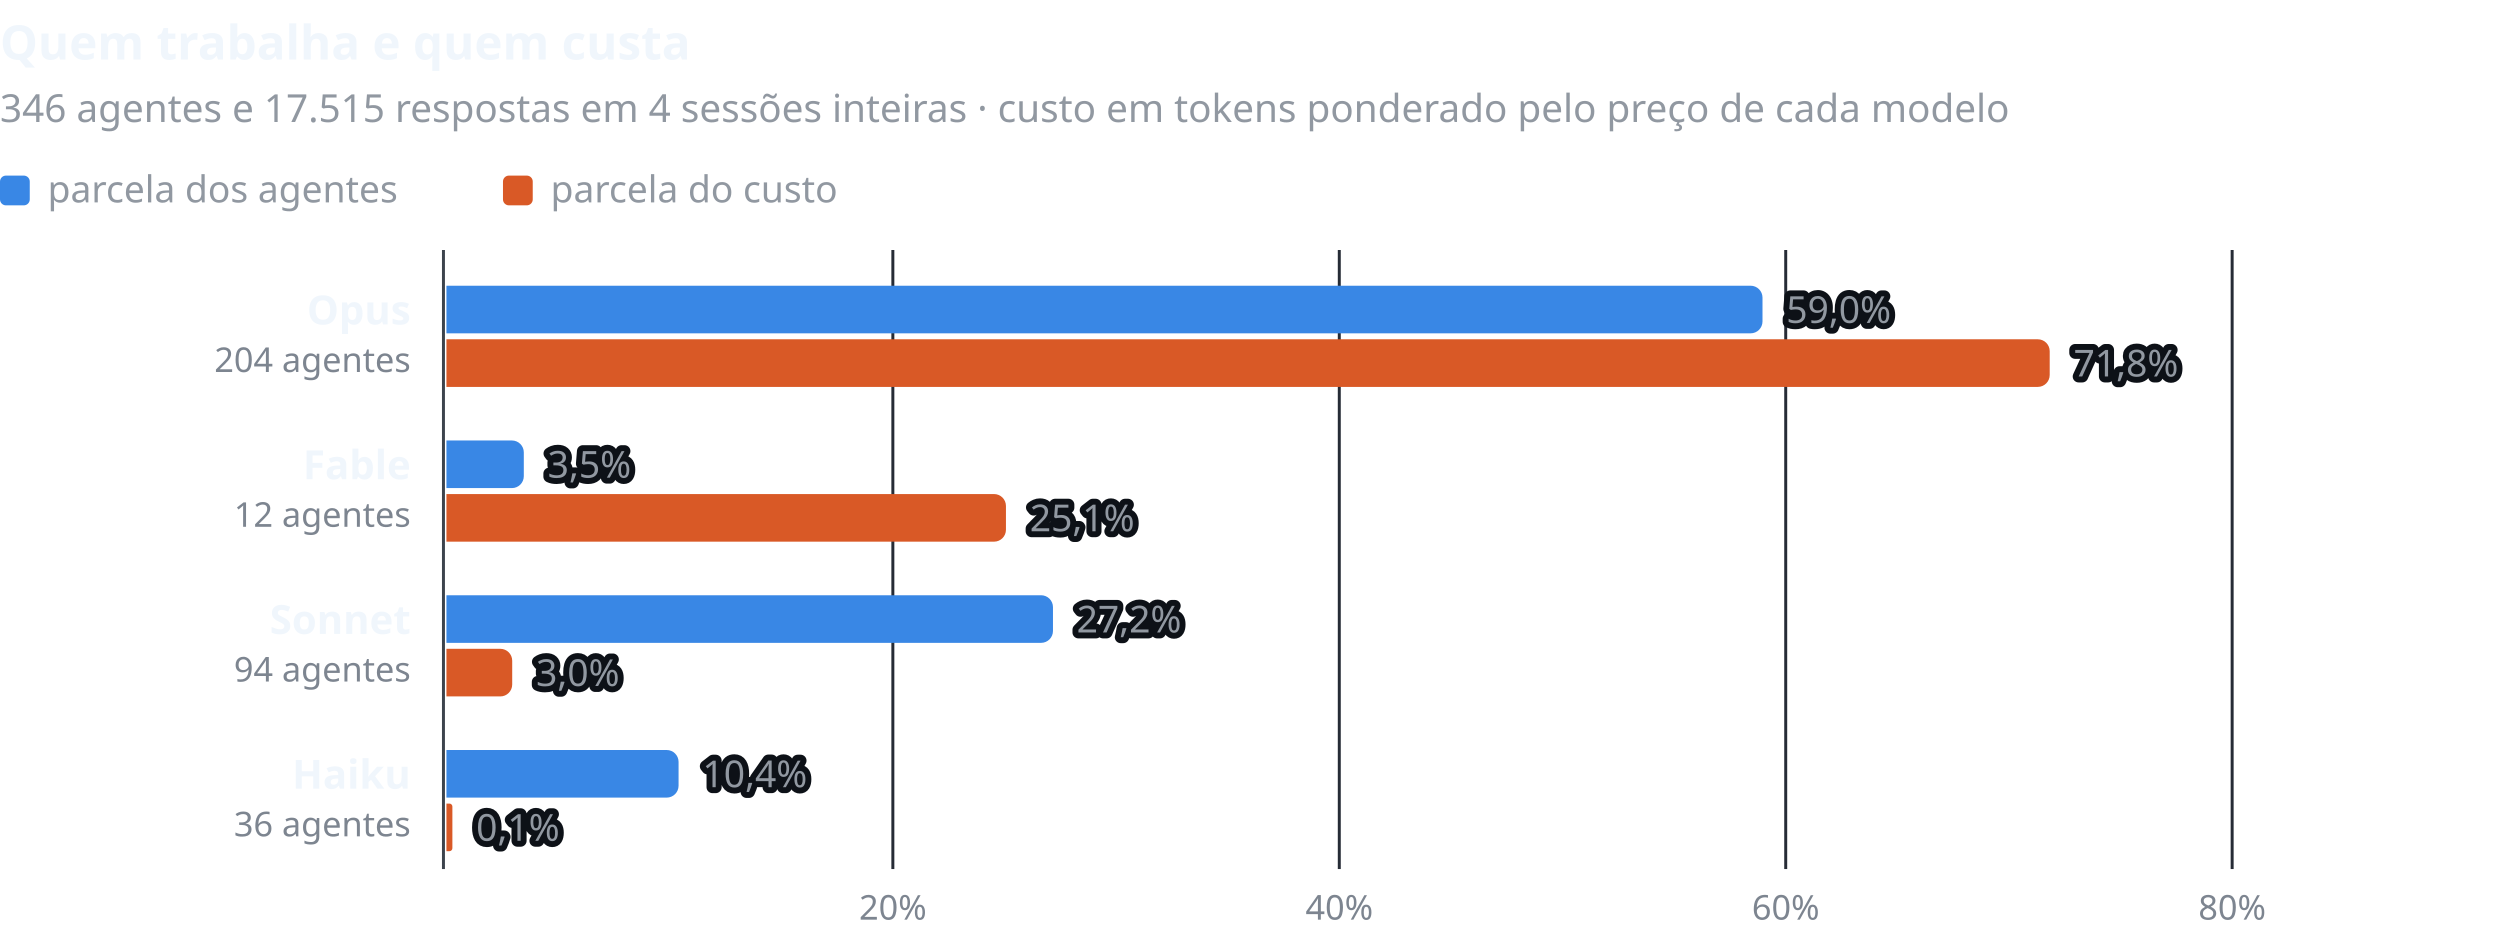
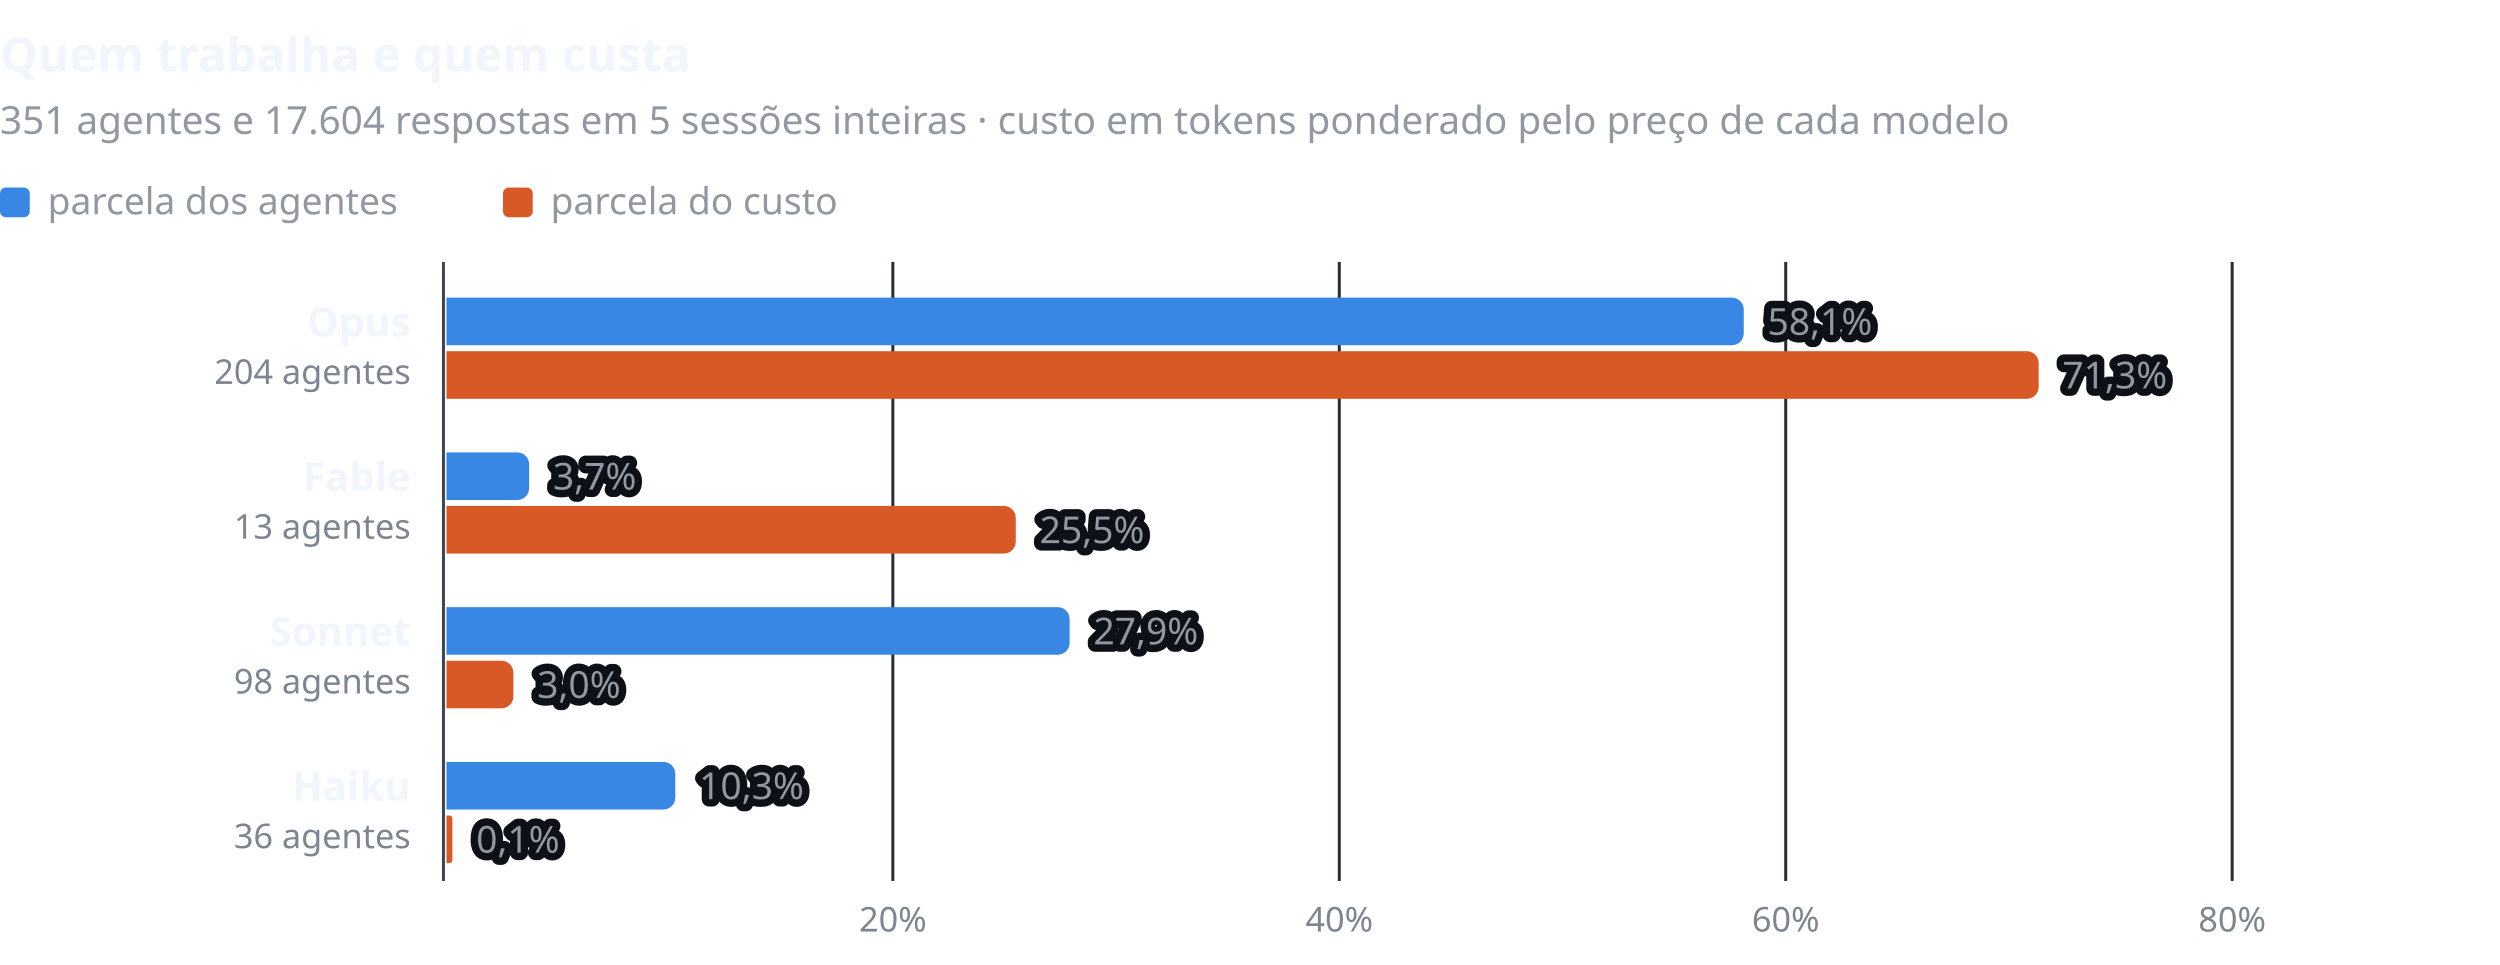
- <svg xmlns="http://www.w3.org/2000/svg" viewBox="0 0 840 318" width="840" height="318" role="img" aria-label="Parcela dos agentes e parcela do custo por modelo: opus 59,0% dos agentes e 71,8% do custo; fable 3,5% dos agentes e 25,1% do custo; sonnet 27,2% dos agentes e 3,0% do custo; haiku 10,4% dos agentes e 0,1% do custo" font-family="-apple-system,BlinkMacSystemFont,'Segoe UI','Noto Sans',Helvetica,Arial,sans-serif">
-   <text x="0" y="20" font-size="16" fill="#f0f6fc" font-weight="700" text-anchor="start">Quem trabalha e quem custa</text>
-   <text x="0" y="41" font-size="13" fill="#9198a1" font-weight="400" text-anchor="start">346 agentes e 17.515 respostas em 4 sessões inteiras · custo em tokens ponderado pelo preço de cada modelo</text>
-   <rect x="0" y="59" width="10" height="10" rx="2" fill="#3987e5" />
-   <text x="16" y="68" font-size="12.5" fill="#9198a1" font-weight="400" text-anchor="start">parcela dos agentes</text>
-   <rect x="169" y="59" width="10" height="10" rx="2" fill="#d95926" />
-   <text x="185" y="68" font-size="12.5" fill="#9198a1" font-weight="400" text-anchor="start">parcela do custo</text>
-   <path d="M300.0 84V292" stroke="#262c36" stroke-width="1" />
-   <text x="300.0" y="309" font-size="11.5" fill="#7d8590" font-weight="400" text-anchor="middle">20%</text>
-   <path d="M450.0 84V292" stroke="#262c36" stroke-width="1" />
-   <text x="450.0" y="309" font-size="11.5" fill="#7d8590" font-weight="400" text-anchor="middle">40%</text>
-   <path d="M600.0 84V292" stroke="#262c36" stroke-width="1" />
-   <text x="600.0" y="309" font-size="11.5" fill="#7d8590" font-weight="400" text-anchor="middle">60%</text>
-   <path d="M750.0 84V292" stroke="#262c36" stroke-width="1" />
-   <text x="750.0" y="309" font-size="11.5" fill="#7d8590" font-weight="400" text-anchor="middle">80%</text>
-   <path d="M149 84V292" stroke="#3d444d" stroke-width="1" />
-   <text x="138" y="109" font-size="13.5" fill="#f0f6fc" font-weight="600" text-anchor="end">Opus</text>
-   <text x="138" y="125" font-size="11.5" fill="#7d8590" font-weight="400" text-anchor="end">204 agentes</text>
-   <path d="M150.0 96.0h438.2a4.0 4.0 0 0 1 4.0 4.0v8.0a4.0 4.0 0 0 1 -4.0 4.0h-438.2z" fill="#3987e5" />
-   <text x="600.197" y="108.5" font-size="12.5" fill="#9198a1" font-weight="400" text-anchor="start" stroke="#0d1117" stroke-width="4" paint-order="stroke" stroke-linejoin="round">59,0%</text>
-   <path d="M150.0 114.0h534.7a4.0 4.0 0 0 1 4.0 4.0v8.0a4.0 4.0 0 0 1 -4.0 4.0h-534.7z" fill="#d95926" />
-   <text x="696.725" y="126.5" font-size="12.5" fill="#9198a1" font-weight="400" text-anchor="start" stroke="#0d1117" stroke-width="4" paint-order="stroke" stroke-linejoin="round">71,8%</text>
-   <text x="138" y="161" font-size="13.5" fill="#f0f6fc" font-weight="600" text-anchor="end">Fable</text>
-   <text x="138" y="177" font-size="11.5" fill="#7d8590" font-weight="400" text-anchor="end">12 agentes</text>
-   <path d="M150.0 148.0h22.0a4.0 4.0 0 0 1 4.0 4.0v8.0a4.0 4.0 0 0 1 -4.0 4.0h-22.0z" fill="#3987e5" />
-   <text x="184.012" y="160.5" font-size="12.5" fill="#9198a1" font-weight="400" text-anchor="start" stroke="#0d1117" stroke-width="4" paint-order="stroke" stroke-linejoin="round">3,5%</text>
-   <path d="M150.0 166.0h184.0a4.0 4.0 0 0 1 4.0 4.0v8.0a4.0 4.0 0 0 1 -4.0 4.0h-184.0z" fill="#d95926" />
-   <text x="346.025" y="178.5" font-size="12.5" fill="#9198a1" font-weight="400" text-anchor="start" stroke="#0d1117" stroke-width="4" paint-order="stroke" stroke-linejoin="round">25,1%</text>
-   <text x="138" y="213" font-size="13.5" fill="#f0f6fc" font-weight="600" text-anchor="end">Sonnet</text>
-   <text x="138" y="229" font-size="11.5" fill="#7d8590" font-weight="400" text-anchor="end">94 agentes</text>
-   <path d="M150.0 200.0h199.8a4.0 4.0 0 0 1 4.0 4.0v8.0a4.0 4.0 0 0 1 -4.0 4.0h-199.8z" fill="#3987e5" />
-   <text x="361.757" y="212.5" font-size="12.5" fill="#9198a1" font-weight="400" text-anchor="start" stroke="#0d1117" stroke-width="4" paint-order="stroke" stroke-linejoin="round">27,2%</text>
-   <path d="M150.0 218.0h18.1a4.0 4.0 0 0 1 4.0 4.0v8.0a4.0 4.0 0 0 1 -4.0 4.0h-18.1z" fill="#d95926" />
-   <text x="180.125" y="230.5" font-size="12.5" fill="#9198a1" font-weight="400" text-anchor="start" stroke="#0d1117" stroke-width="4" paint-order="stroke" stroke-linejoin="round">3,0%</text>
-   <text x="138" y="265" font-size="13.5" fill="#f0f6fc" font-weight="600" text-anchor="end">Haiku</text>
-   <text x="138" y="281" font-size="11.5" fill="#7d8590" font-weight="400" text-anchor="end">36 agentes</text>
-   <path d="M150.0 252.0h74.0a4.0 4.0 0 0 1 4.0 4.0v8.0a4.0 4.0 0 0 1 -4.0 4.0h-74.0z" fill="#3987e5" />
-   <text x="236.035" y="264.5" font-size="12.5" fill="#9198a1" font-weight="400" text-anchor="start" stroke="#0d1117" stroke-width="4" paint-order="stroke" stroke-linejoin="round">10,4%</text>
-   <path d="M150.0 270.0h1.0a1.0 1.0 0 0 1 1.0 1.0v14.0a1.0 1.0 0 0 1 -1.0 1.0h-1.0z" fill="#d95926" />
-   <text x="160" y="282.5" font-size="12.5" fill="#9198a1" font-weight="400" text-anchor="start" stroke="#0d1117" stroke-width="4" paint-order="stroke" stroke-linejoin="round">0,1%</text>
+ <svg xmlns="http://www.w3.org/2000/svg" viewBox="0 0 840 324" width="840" height="324" role="img" aria-label="Parcela dos agentes e parcela do custo por modelo: Opus 58,1% dos agentes e 71,3% do custo; Fable 3,7% dos agentes e 25,5% do custo; Sonnet 27,9% dos agentes e 3,0% do custo; Haiku 10,3% dos agentes e 0,1% do custo" font-family="-apple-system,BlinkMacSystemFont,'Segoe UI','Noto Sans',Helvetica,Arial,sans-serif">
+   <text x="0" y="24" font-size="16" fill="#f0f6fc" font-weight="700" text-anchor="start">Quem trabalha e quem custa</text>
+   <text x="0" y="45" font-size="13" fill="#9198a1" font-weight="400" text-anchor="start">351 agentes e 17.604 respostas em 5 sessões inteiras · custo em tokens ponderado pelo preço de cada modelo</text>
+   <rect x="0" y="63" width="10" height="10" rx="2" fill="#3987e5" />
+   <text x="16" y="72" font-size="12.5" fill="#9198a1" font-weight="400" text-anchor="start">parcela dos agentes</text>
+   <rect x="169" y="63" width="10" height="10" rx="2" fill="#d95926" />
+   <text x="185" y="72" font-size="12.5" fill="#9198a1" font-weight="400" text-anchor="start">parcela do custo</text>
+   <path d="M300.0 88V296" stroke="#262c36" stroke-width="1" />
+   <text x="300.0" y="313" font-size="11.5" fill="#7d8590" font-weight="400" text-anchor="middle">20%</text>
+   <path d="M450.0 88V296" stroke="#262c36" stroke-width="1" />
+   <text x="450.0" y="313" font-size="11.5" fill="#7d8590" font-weight="400" text-anchor="middle">40%</text>
+   <path d="M600.0 88V296" stroke="#262c36" stroke-width="1" />
+   <text x="600.0" y="313" font-size="11.5" fill="#7d8590" font-weight="400" text-anchor="middle">60%</text>
+   <path d="M750.0 88V296" stroke="#262c36" stroke-width="1" />
+   <text x="750.0" y="313" font-size="11.5" fill="#7d8590" font-weight="400" text-anchor="middle">80%</text>
+   <path d="M149 88V296" stroke="#3d444d" stroke-width="1" />
+   <text x="138" y="113" font-size="13.5" fill="#f0f6fc" font-weight="600" text-anchor="end">Opus</text>
+   <text x="138" y="129" font-size="11.5" fill="#7d8590" font-weight="400" text-anchor="end">204 agentes</text>
+   <path d="M150.0 100.0h431.9a4.0 4.0 0 0 1 4.0 4.0v8.0a4.0 4.0 0 0 1 -4.0 4.0h-431.9z" fill="#3987e5" />
+   <text x="593.897" y="112.5" font-size="12.5" fill="#9198a1" font-weight="400" text-anchor="start" stroke="#0d1117" stroke-width="5" paint-order="stroke" stroke-linejoin="round">58,1%</text>
+   <path d="M150.0 118.0h531.0a4.0 4.0 0 0 1 4.0 4.0v8.0a4.0 4.0 0 0 1 -4.0 4.0h-531.0z" fill="#d95926" />
+   <text x="692.975" y="130.5" font-size="12.5" fill="#9198a1" font-weight="400" text-anchor="start" stroke="#0d1117" stroke-width="5" paint-order="stroke" stroke-linejoin="round">71,3%</text>
+   <text x="138" y="165" font-size="13.5" fill="#f0f6fc" font-weight="600" text-anchor="end">Fable</text>
+   <text x="138" y="181" font-size="11.5" fill="#7d8590" font-weight="400" text-anchor="end">13 agentes</text>
+   <path d="M150.0 152.0h23.8a4.0 4.0 0 0 1 4.0 4.0v8.0a4.0 4.0 0 0 1 -4.0 4.0h-23.8z" fill="#3987e5" />
+   <text x="185.778" y="164.5" font-size="12.5" fill="#9198a1" font-weight="400" text-anchor="start" stroke="#0d1117" stroke-width="5" paint-order="stroke" stroke-linejoin="round">3,7%</text>
+   <path d="M150.0 170.0h187.3a4.0 4.0 0 0 1 4.0 4.0v8.0a4.0 4.0 0 0 1 -4.0 4.0h-187.3z" fill="#d95926" />
+   <text x="349.325" y="182.5" font-size="12.5" fill="#9198a1" font-weight="400" text-anchor="start" stroke="#0d1117" stroke-width="5" paint-order="stroke" stroke-linejoin="round">25,5%</text>
+   <text x="138" y="217" font-size="13.5" fill="#f0f6fc" font-weight="600" text-anchor="end">Sonnet</text>
+   <text x="138" y="233" font-size="11.5" fill="#7d8590" font-weight="400" text-anchor="end">98 agentes</text>
+   <path d="M150.0 204.0h205.4a4.0 4.0 0 0 1 4.0 4.0v8.0a4.0 4.0 0 0 1 -4.0 4.0h-205.4z" fill="#3987e5" />
+   <text x="367.402" y="216.5" font-size="12.5" fill="#9198a1" font-weight="400" text-anchor="start" stroke="#0d1117" stroke-width="5" paint-order="stroke" stroke-linejoin="round">27,9%</text>
+   <path d="M150.0 222.0h18.5a4.0 4.0 0 0 1 4.0 4.0v8.0a4.0 4.0 0 0 1 -4.0 4.0h-18.5z" fill="#d95926" />
+   <text x="180.5" y="234.5" font-size="12.5" fill="#9198a1" font-weight="400" text-anchor="start" stroke="#0d1117" stroke-width="5" paint-order="stroke" stroke-linejoin="round">3,0%</text>
+   <text x="138" y="269" font-size="13.5" fill="#f0f6fc" font-weight="600" text-anchor="end">Haiku</text>
+   <text x="138" y="285" font-size="11.5" fill="#7d8590" font-weight="400" text-anchor="end">36 agentes</text>
+   <path d="M150.0 256.0h72.9a4.0 4.0 0 0 1 4.0 4.0v8.0a4.0 4.0 0 0 1 -4.0 4.0h-72.9z" fill="#3987e5" />
+   <text x="234.923" y="268.5" font-size="12.5" fill="#9198a1" font-weight="400" text-anchor="start" stroke="#0d1117" stroke-width="5" paint-order="stroke" stroke-linejoin="round">10,3%</text>
+   <path d="M150.0 274.0h1.0a1.0 1.0 0 0 1 1.0 1.0v14.0a1.0 1.0 0 0 1 -1.0 1.0h-1.0z" fill="#d95926" />
+   <text x="160" y="286.5" font-size="12.5" fill="#9198a1" font-weight="400" text-anchor="start" stroke="#0d1117" stroke-width="5" paint-order="stroke" stroke-linejoin="round">0,1%</text>
</svg>
